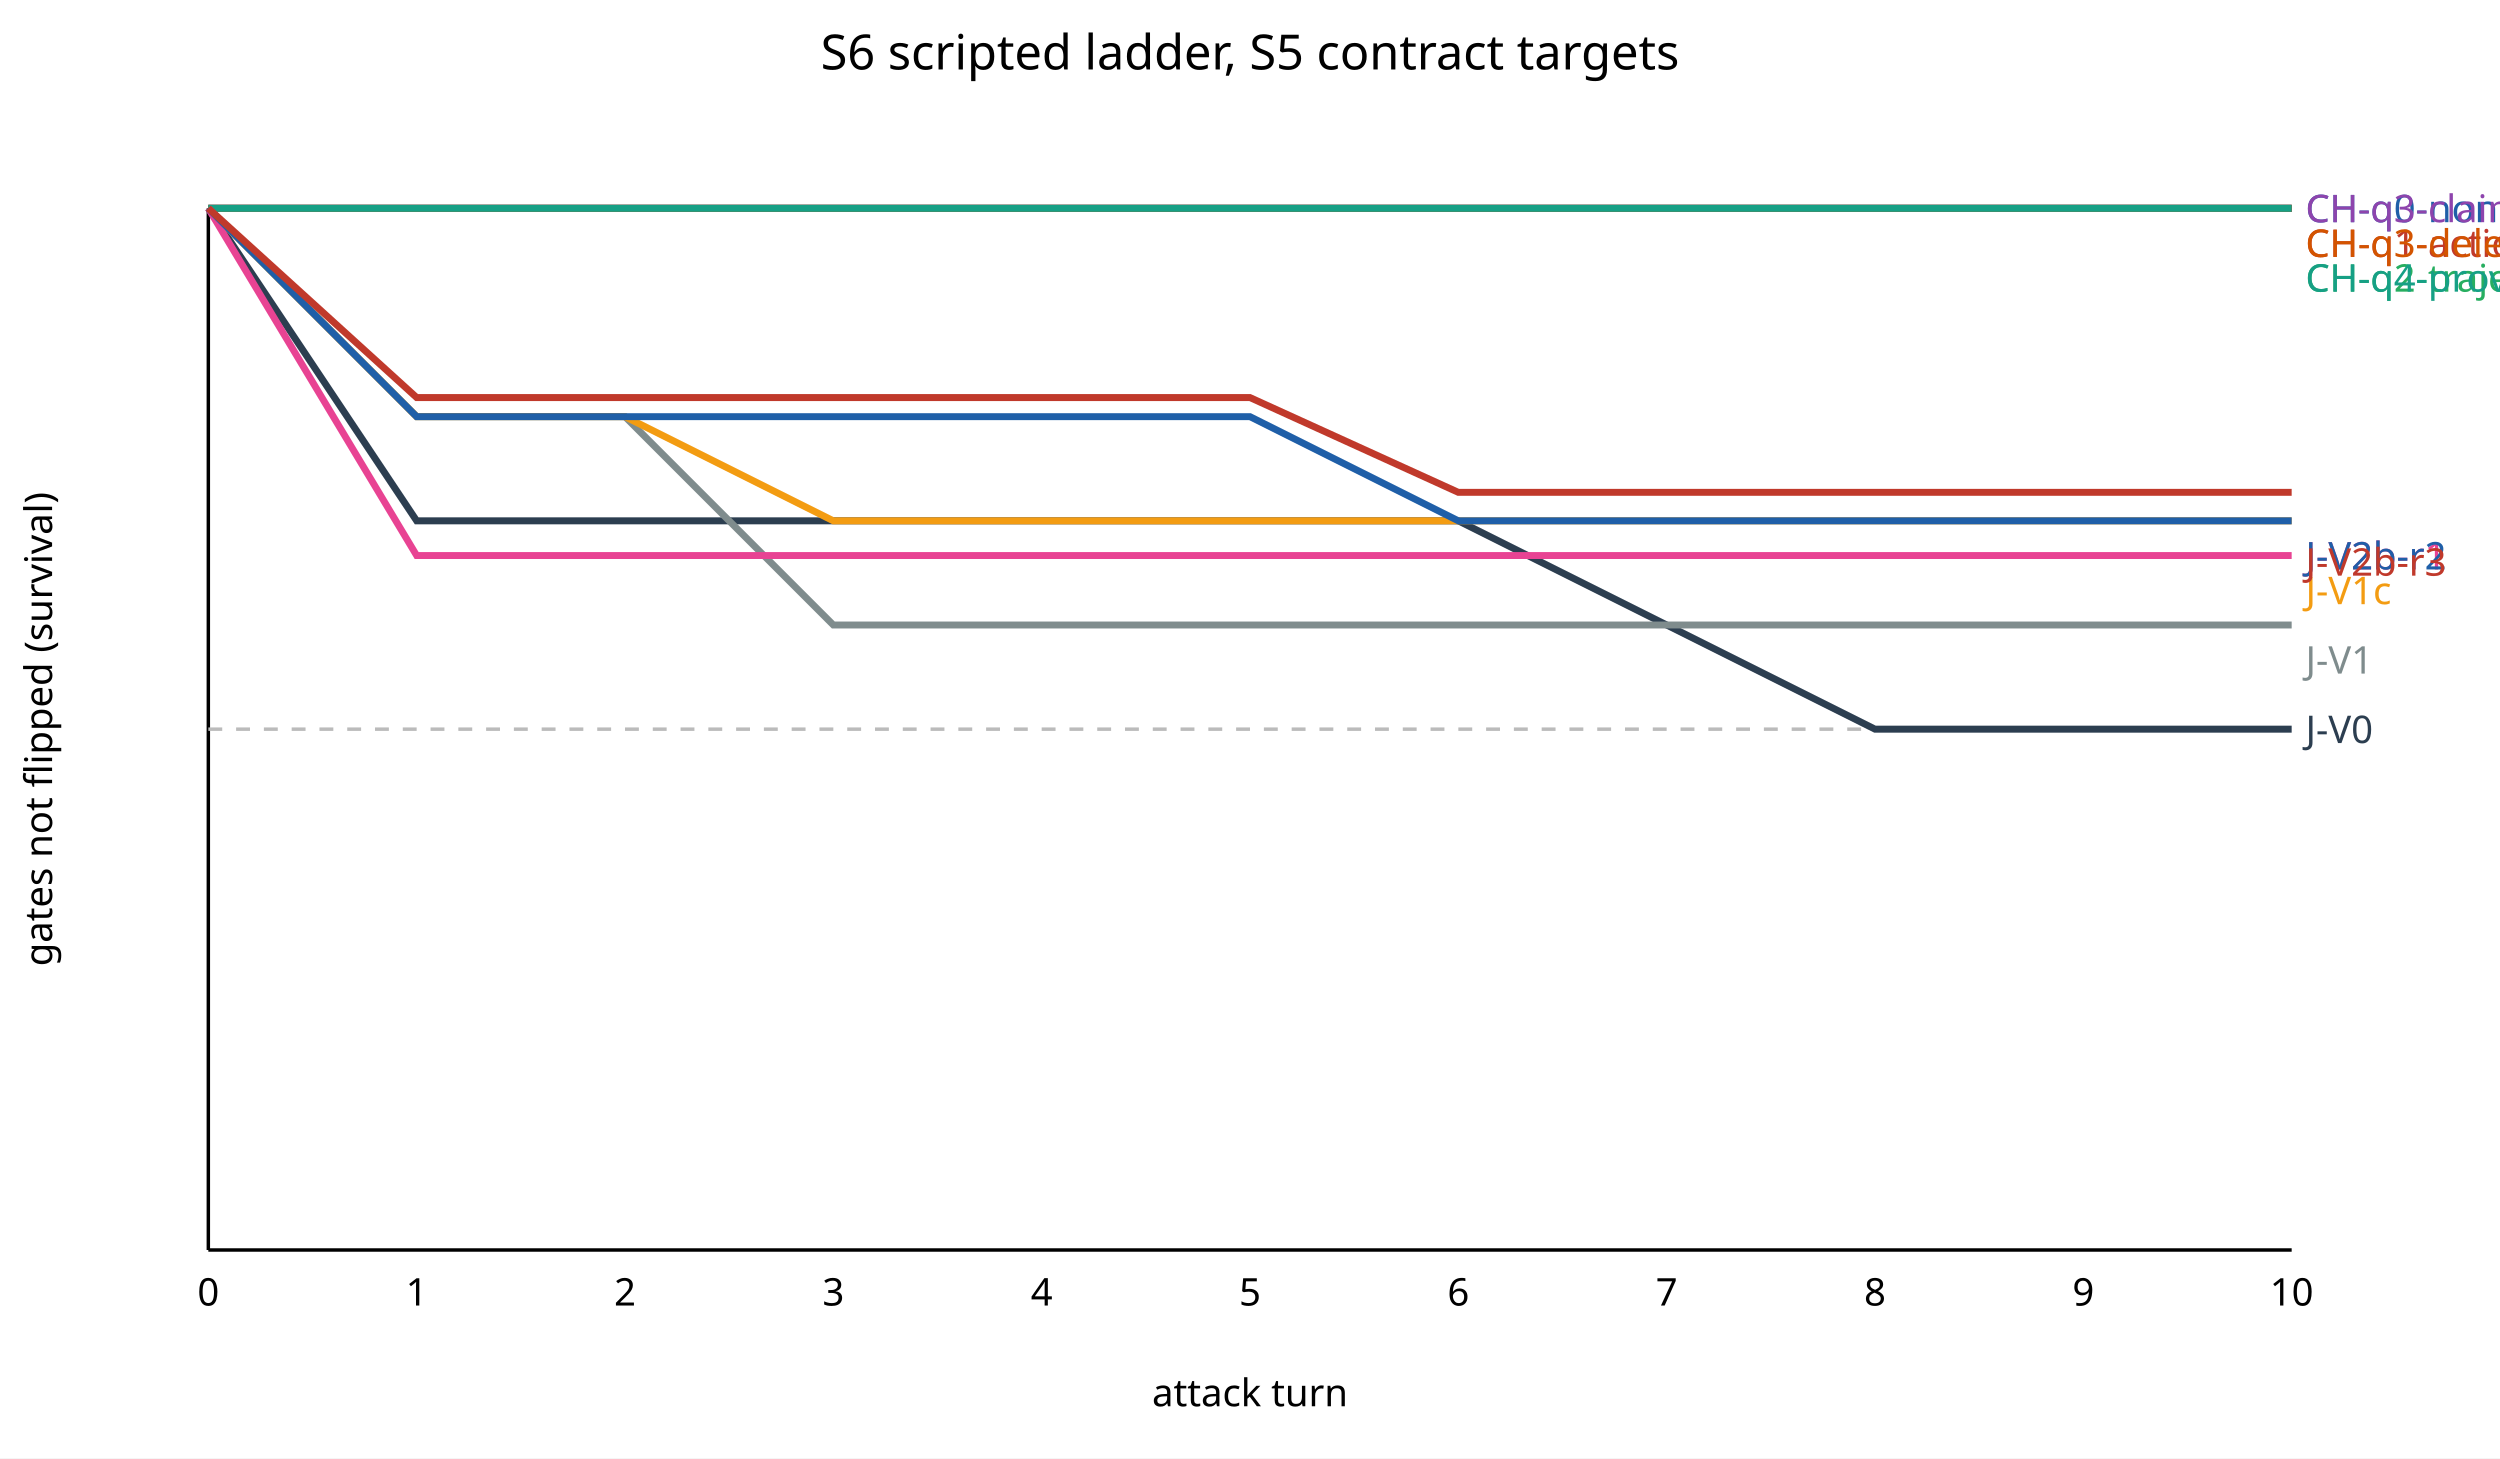
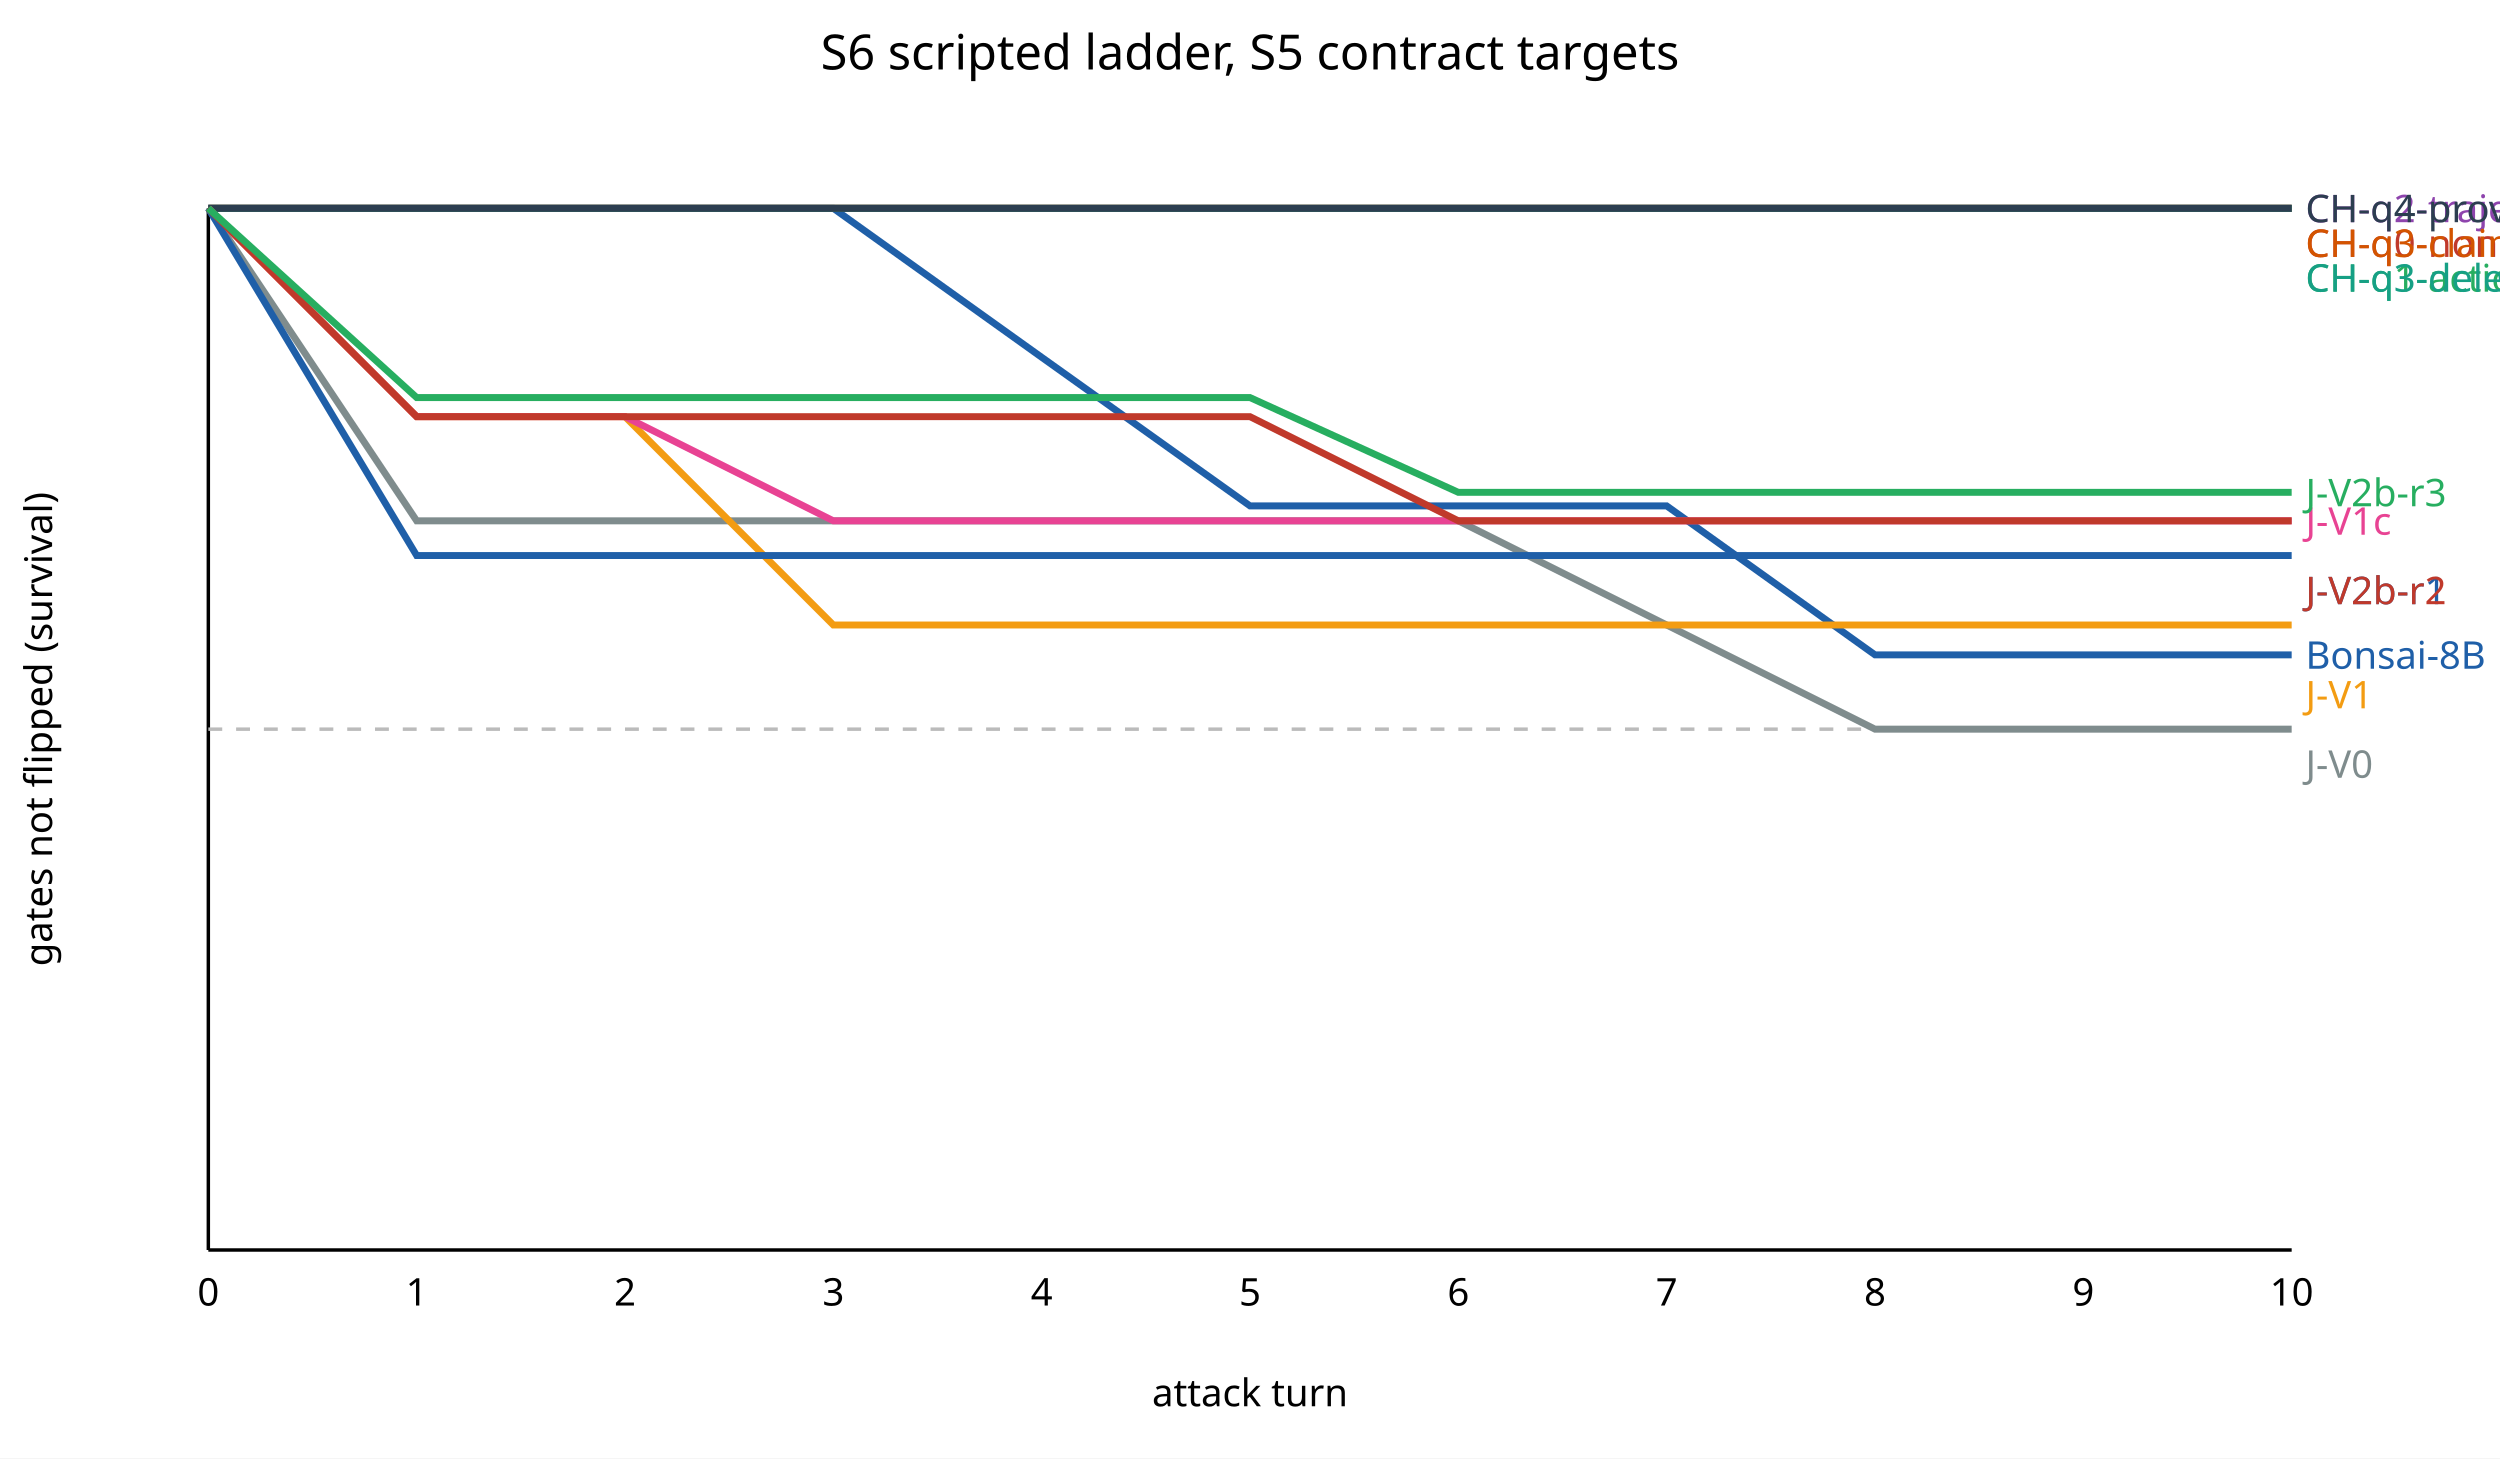
<svg xmlns="http://www.w3.org/2000/svg" width="720" height="420" font-family="sans-serif" font-size="11">
  <rect width="100%" height="100%" fill="white" />
  <text x="360.0" y="20" text-anchor="middle" font-size="14">S6 scripted ladder, S5 contract targets</text>
  <line x1="60" y1="360" x2="660" y2="360" stroke="black" />
  <line x1="60" y1="60" x2="60" y2="360" stroke="black" />
  <line x1="60" y1="210.0" x2="660" y2="210.0" stroke="#bbb" stroke-dasharray="4" />
  <text x="360.0" y="405" text-anchor="middle">attack turn</text>
  <text x="15" y="210.0" transform="rotate(-90 15 210.0)" text-anchor="middle">gates not flipped (survival)</text>
  <text x="60.0" y="376" text-anchor="middle">0</text>
  <text x="120.0" y="376" text-anchor="middle">1</text>
  <text x="180.0" y="376" text-anchor="middle">2</text>
  <text x="240.0" y="376" text-anchor="middle">3</text>
  <text x="300.0" y="376" text-anchor="middle">4</text>
  <text x="360.0" y="376" text-anchor="middle">5</text>
  <text x="420.0" y="376" text-anchor="middle">6</text>
  <text x="480.0" y="376" text-anchor="middle">7</text>
  <text x="540.0" y="376" text-anchor="middle">8</text>
  <text x="600.0" y="376" text-anchor="middle">9</text>
  <text x="660.0" y="376" text-anchor="middle">10</text>
-   <path d="M60.0,60.0 L120.0,60.0 L180.0,60.0 L240.0,60.0 L300.0,60.0 L360.0,60.0 L420.0,60.0 L480.0,60.0 L540.0,60.0 L600.0,60.0 L660.0,60.0" fill="none" stroke="#1f5fa8" stroke-width="2" />
-   <text x="664" y="64.0" fill="#1f5fa8">CH-q0-none</text>
+   <path d="M60.0,60.0 L120.0,60.0 L180.0,60.0 L240.0,60.0 L300.0,102.9 L360.0,145.7 L420.0,145.7 L480.0,145.7 L540.0,188.6 L600.0,188.6 L660.0,188.6" fill="none" stroke="#1f5fa8" stroke-width="2" />
+   <text x="664" y="192.6" fill="#1f5fa8">Bonsai-8B</text>
  <path d="M60.0,60.0 L120.0,60.0 L180.0,60.0 L240.0,60.0 L300.0,60.0 L360.0,60.0 L420.0,60.0 L480.0,60.0 L540.0,60.0 L600.0,60.0 L660.0,60.0" fill="none" stroke="#c0392b" stroke-width="2" />
-   <text x="664" y="74.0" fill="#c0392b">CH-q1-action-gate</text>
+   <text x="664" y="74.0" fill="#c0392b">CH-q0-none</text>
  <path d="M60.0,60.0 L120.0,60.0 L180.0,60.0 L240.0,60.0 L300.0,60.0 L360.0,60.0 L420.0,60.0 L480.0,60.0 L540.0,60.0 L600.0,60.0 L660.0,60.0" fill="none" stroke="#27ae60" stroke-width="2" />
-   <text x="664" y="84.0" fill="#27ae60">CH-q2-trajectory-budget</text>
+   <text x="664" y="84.0" fill="#27ae60">CH-q1-action-gate</text>
  <path d="M60.0,60.0 L120.0,60.0 L180.0,60.0 L240.0,60.0 L300.0,60.0 L360.0,60.0 L420.0,60.0 L480.0,60.0 L540.0,60.0 L600.0,60.0 L660.0,60.0" fill="none" stroke="#8e44ad" stroke-width="2" />
-   <text x="664" y="64.0" fill="#8e44ad">CH-q3-claims-ignored</text>
+   <text x="664" y="64.0" fill="#8e44ad">CH-q2-trajectory-budget</text>
  <path d="M60.0,60.0 L120.0,60.0 L180.0,60.0 L240.0,60.0 L300.0,60.0 L360.0,60.0 L420.0,60.0 L480.0,60.0 L540.0,60.0 L600.0,60.0 L660.0,60.0" fill="none" stroke="#d35400" stroke-width="2" />
-   <text x="664" y="74.0" fill="#d35400">CH-q3-delegation-guard</text>
+   <text x="664" y="74.0" fill="#d35400">CH-q3-claims-ignored</text>
  <path d="M60.0,60.0 L120.0,60.0 L180.0,60.0 L240.0,60.0 L300.0,60.0 L360.0,60.0 L420.0,60.0 L480.0,60.0 L540.0,60.0 L600.0,60.0 L660.0,60.0" fill="none" stroke="#16a085" stroke-width="2" />
-   <text x="664" y="84.0" fill="#16a085">CH-q4-provenance-membrane</text>
-   <path d="M60.0,60.0 L120.0,150.0 L180.0,150.0 L240.0,150.0 L300.0,150.0 L360.0,150.0 L420.0,150.0 L480.0,180.0 L540.0,210.0 L600.0,210.0 L660.0,210.0" fill="none" stroke="#2c3e50" stroke-width="2" />
-   <text x="664" y="214.0" fill="#2c3e50">J-V0</text>
-   <path d="M60.0,60.0 L120.0,120.0 L180.0,120.0 L240.0,180.0 L300.0,180.0 L360.0,180.0 L420.0,180.0 L480.0,180.0 L540.0,180.0 L600.0,180.0 L660.0,180.0" fill="none" stroke="#7f8c8d" stroke-width="2" />
-   <text x="664" y="194.0" fill="#7f8c8d">J-V1</text>
-   <path d="M60.0,60.0 L120.0,120.0 L180.0,120.0 L240.0,150.0 L300.0,150.0 L360.0,150.0 L420.0,150.0 L480.0,150.0 L540.0,150.0 L600.0,150.0 L660.0,150.0" fill="none" stroke="#f39c12" stroke-width="2" />
-   <text x="664" y="174.0" fill="#f39c12">J-V1c</text>
-   <path d="M60.0,60.0 L120.0,160.0 L180.0,160.0 L240.0,160.0 L300.0,160.0 L360.0,160.0 L420.0,160.0 L480.0,160.0 L540.0,160.0 L600.0,160.0 L660.0,160.0" fill="none" stroke="#e84393" stroke-width="2" />
-   <text x="664" y="164.0" fill="#e84393">J-V2b-r1</text>
-   <path d="M60.0,60.0 L120.0,120.0 L180.0,120.0 L240.0,120.0 L300.0,120.0 L360.0,120.0 L420.0,150.0 L480.0,150.0 L540.0,150.0 L600.0,150.0 L660.0,150.0" fill="none" stroke="#1f5fa8" stroke-width="2" />
-   <text x="664" y="164.0" fill="#1f5fa8">J-V2b-r2</text>
-   <path d="M60.0,60.0 L120.0,114.5 L180.0,114.5 L240.0,114.5 L300.0,114.5 L360.0,114.5 L420.0,141.8 L480.0,141.8 L540.0,141.8 L600.0,141.8 L660.0,141.8" fill="none" stroke="#c0392b" stroke-width="2" />
-   <text x="664" y="165.8" fill="#c0392b">J-V2b-r3</text>
+   <text x="664" y="84.0" fill="#16a085">CH-q3-delegation-guard</text>
+   <path d="M60.0,60.0 L120.0,60.0 L180.0,60.0 L240.0,60.0 L300.0,60.0 L360.0,60.0 L420.0,60.0 L480.0,60.0 L540.0,60.0 L600.0,60.0 L660.0,60.0" fill="none" stroke="#2c3e50" stroke-width="2" />
+   <text x="664" y="64.0" fill="#2c3e50">CH-q4-provenance-membrane</text>
+   <path d="M60.0,60.0 L120.0,150.0 L180.0,150.0 L240.0,150.0 L300.0,150.0 L360.0,150.0 L420.0,150.0 L480.0,180.0 L540.0,210.0 L600.0,210.0 L660.0,210.0" fill="none" stroke="#7f8c8d" stroke-width="2" />
+   <text x="664" y="224.0" fill="#7f8c8d">J-V0</text>
+   <path d="M60.0,60.0 L120.0,120.0 L180.0,120.0 L240.0,180.0 L300.0,180.0 L360.0,180.0 L420.0,180.0 L480.0,180.0 L540.0,180.0 L600.0,180.0 L660.0,180.0" fill="none" stroke="#f39c12" stroke-width="2" />
+   <text x="664" y="204.0" fill="#f39c12">J-V1</text>
+   <path d="M60.0,60.0 L120.0,120.0 L180.0,120.0 L240.0,150.0 L300.0,150.0 L360.0,150.0 L420.0,150.0 L480.0,150.0 L540.0,150.0 L600.0,150.0 L660.0,150.0" fill="none" stroke="#e84393" stroke-width="2" />
+   <text x="664" y="154.0" fill="#e84393">J-V1c</text>
+   <path d="M60.0,60.0 L120.0,160.0 L180.0,160.0 L240.0,160.0 L300.0,160.0 L360.0,160.0 L420.0,160.0 L480.0,160.0 L540.0,160.0 L600.0,160.0 L660.0,160.0" fill="none" stroke="#1f5fa8" stroke-width="2" />
+   <text x="664" y="174.0" fill="#1f5fa8">J-V2b-r1</text>
+   <path d="M60.0,60.0 L120.0,120.0 L180.0,120.0 L240.0,120.0 L300.0,120.0 L360.0,120.0 L420.0,150.0 L480.0,150.0 L540.0,150.0 L600.0,150.0 L660.0,150.0" fill="none" stroke="#c0392b" stroke-width="2" />
+   <text x="664" y="174.0" fill="#c0392b">J-V2b-r2</text>
+   <path d="M60.0,60.0 L120.0,114.5 L180.0,114.5 L240.0,114.5 L300.0,114.5 L360.0,114.5 L420.0,141.8 L480.0,141.8 L540.0,141.8 L600.0,141.8 L660.0,141.8" fill="none" stroke="#27ae60" stroke-width="2" />
+   <text x="664" y="145.8" fill="#27ae60">J-V2b-r3</text>
</svg>
